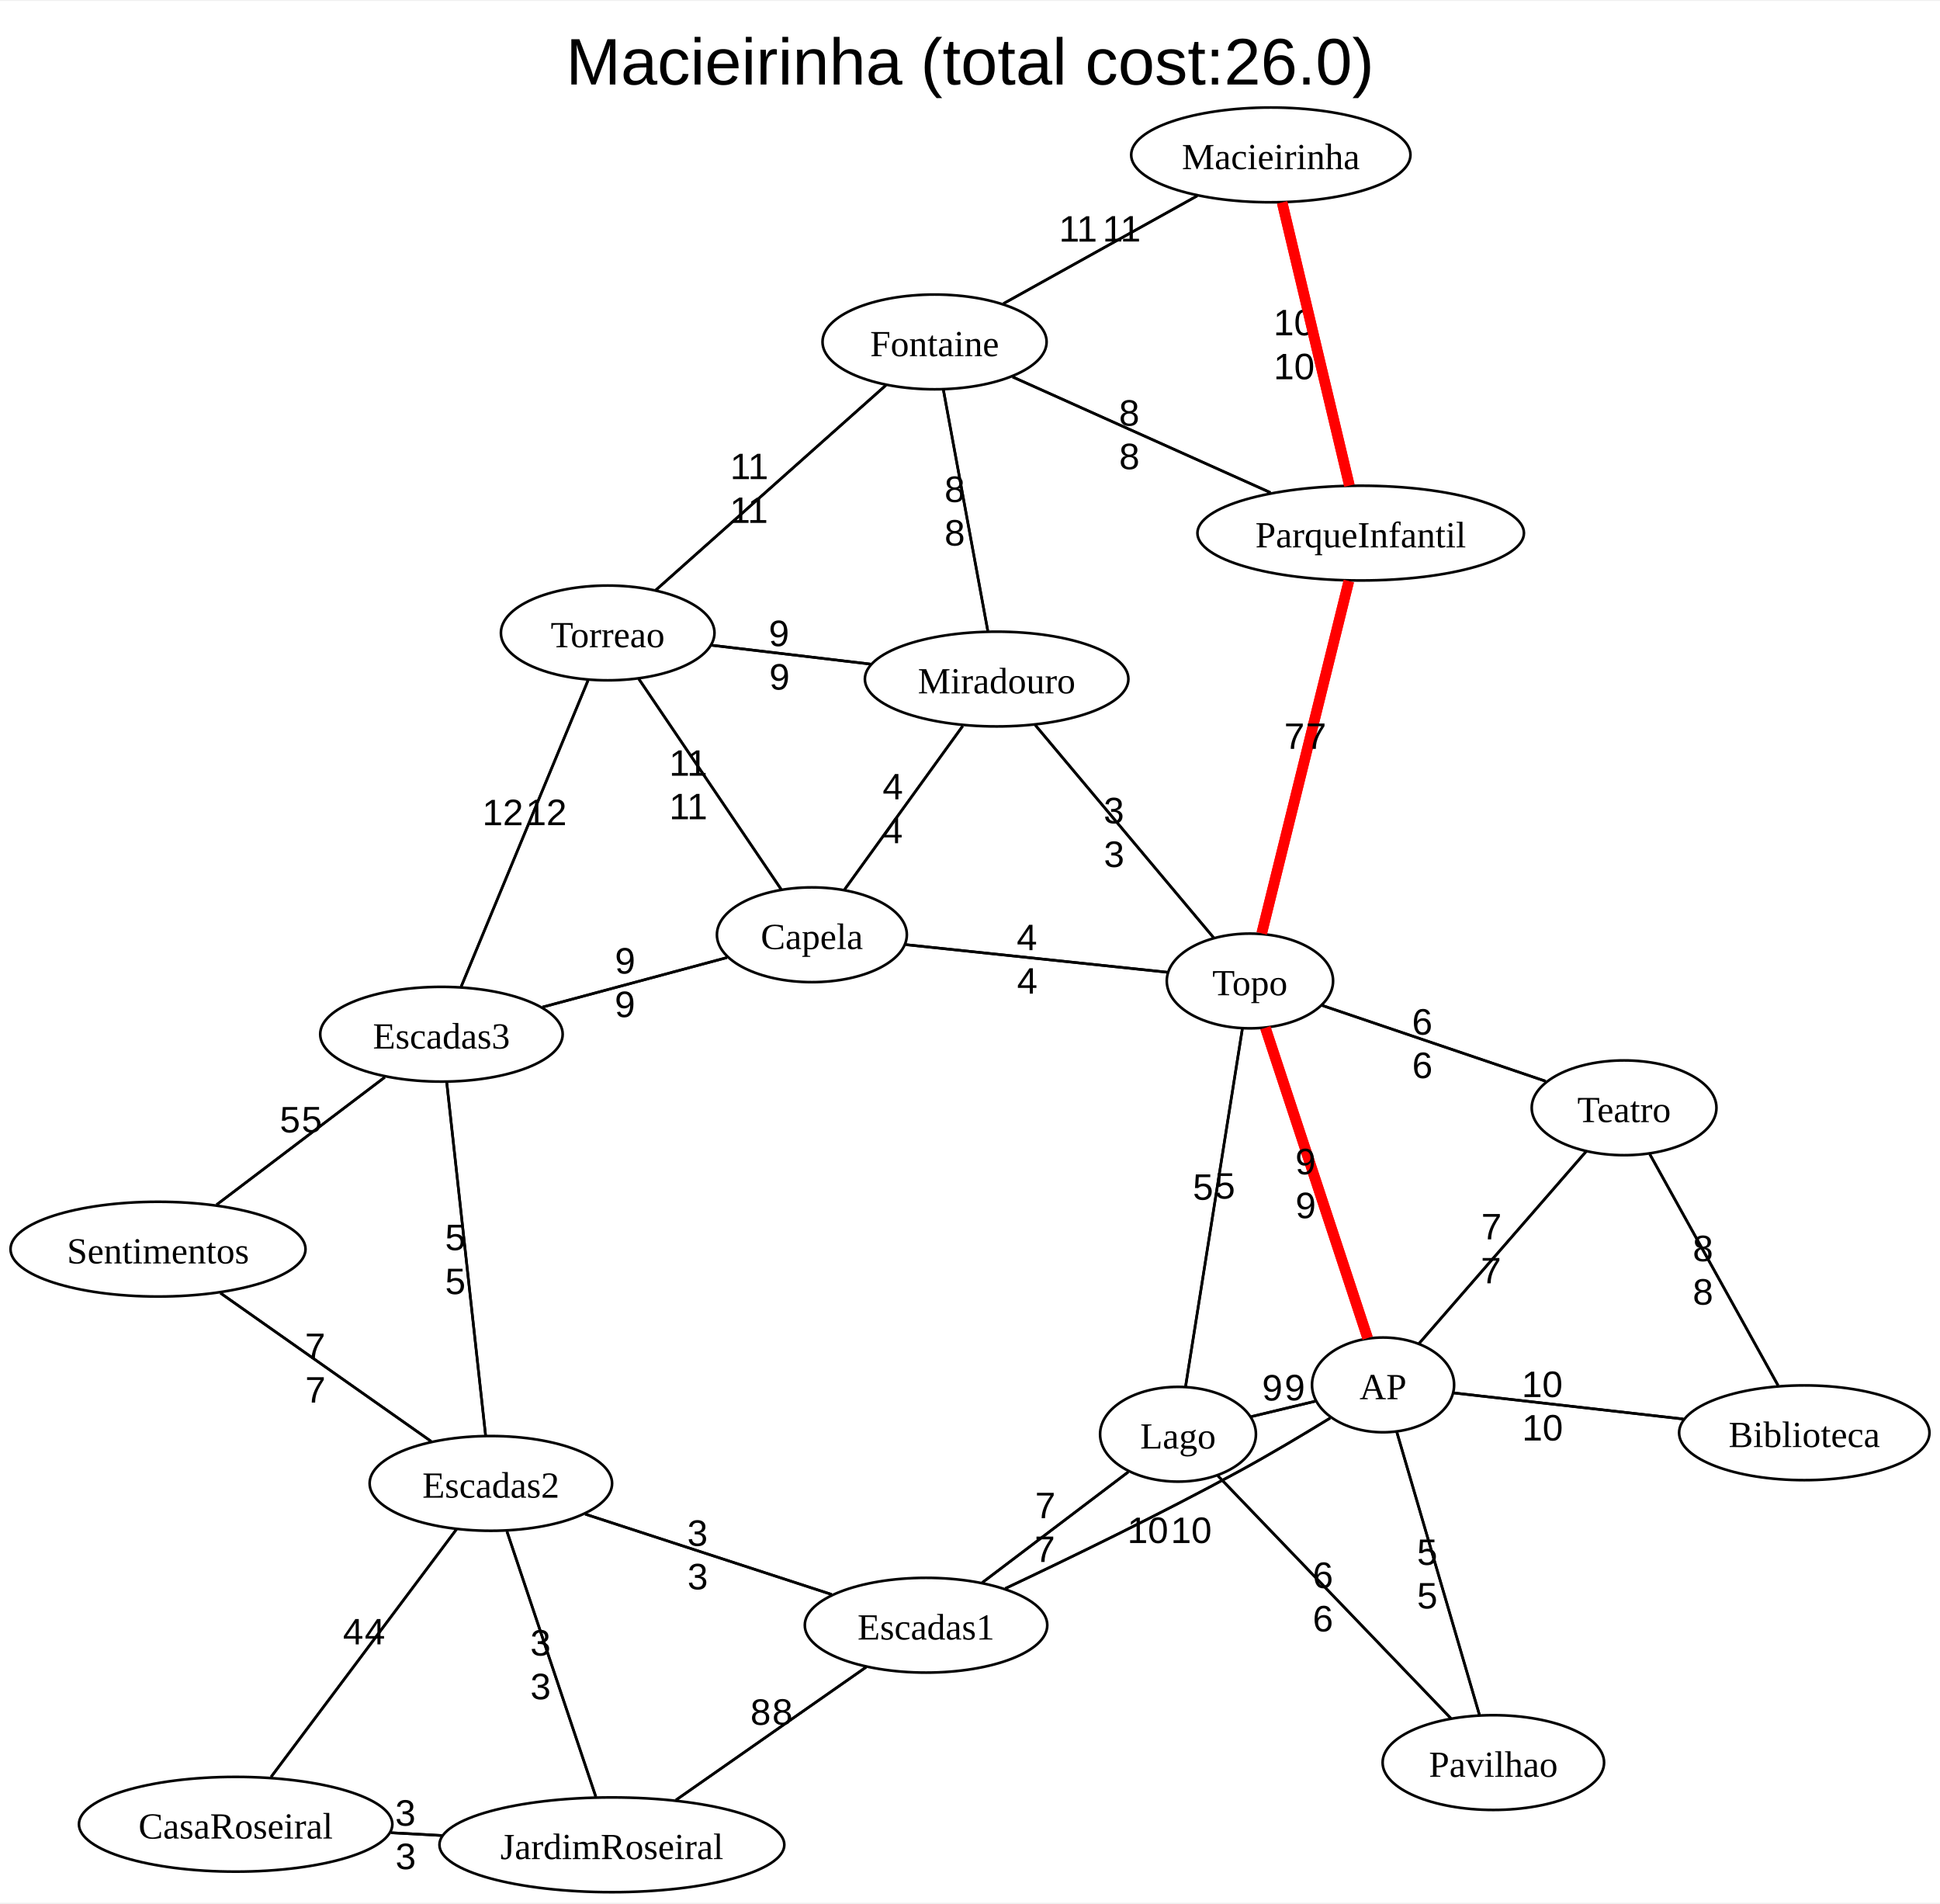
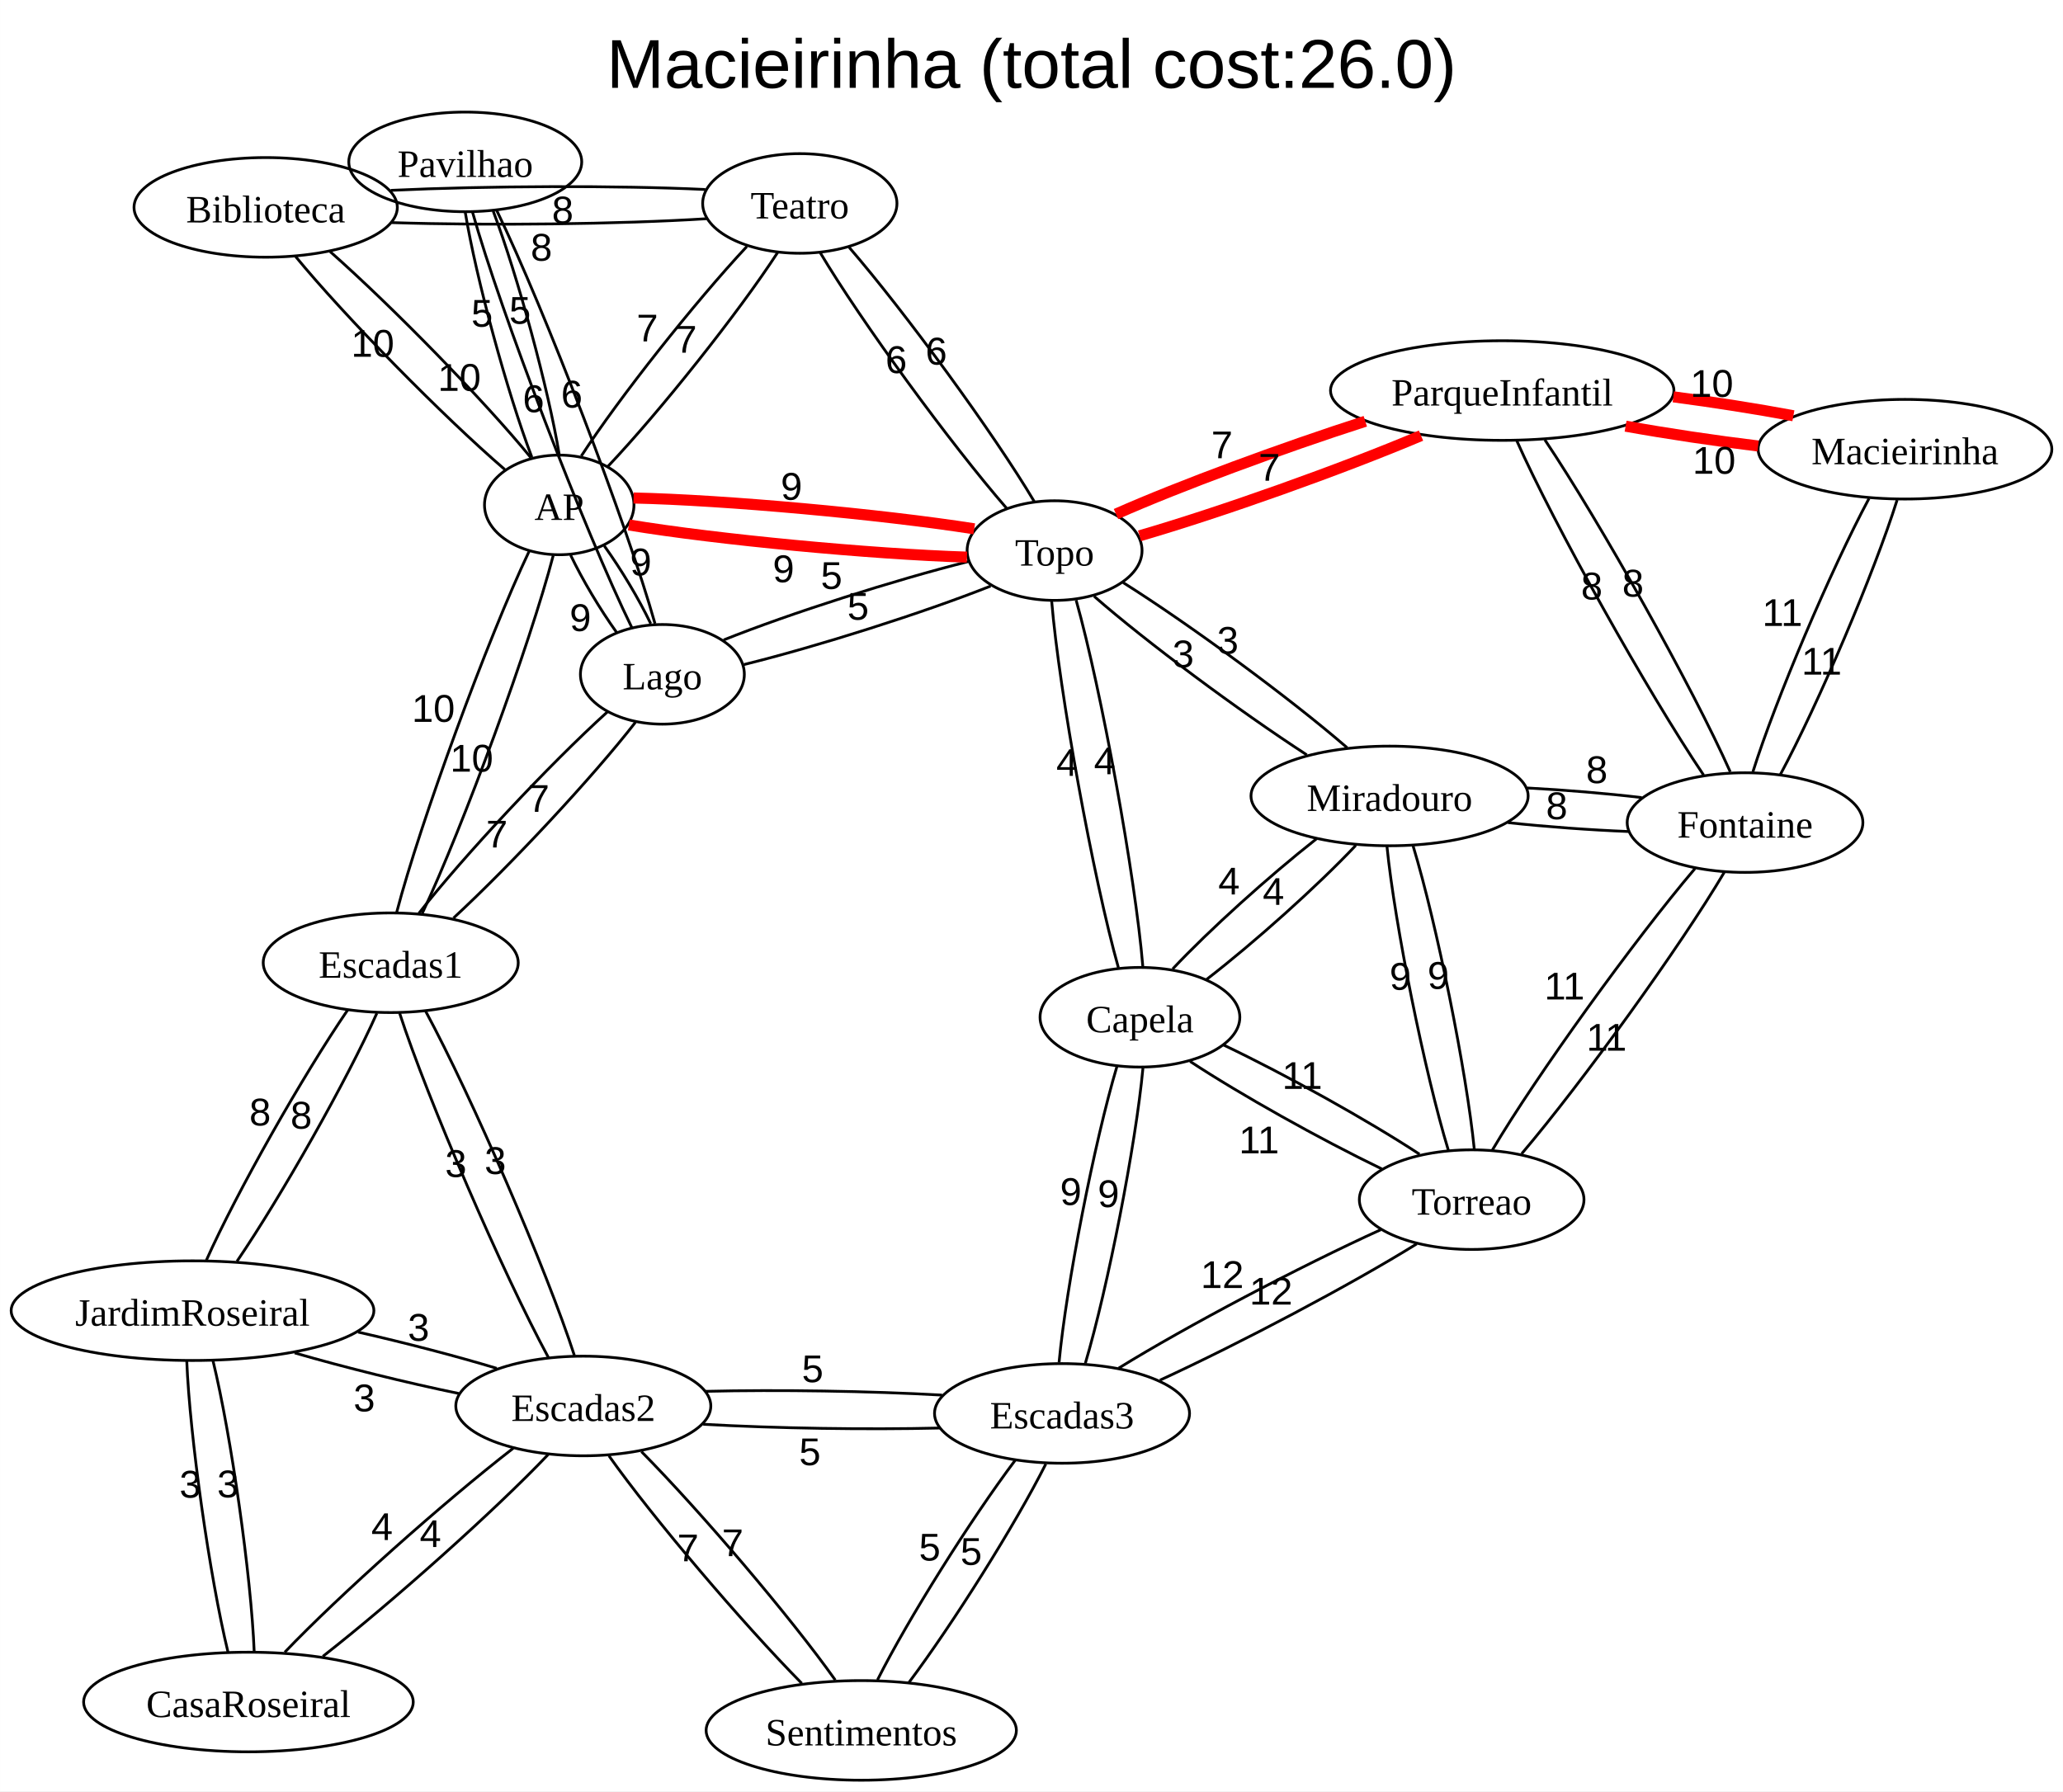
- <svg xmlns="http://www.w3.org/2000/svg" width="737pt" height="723pt" viewBox="0.00 0.00 737.21 722.51">
-   <g id="graph0" class="graph" transform="scale(1 1) rotate(0) translate(4 718.51)">
-     <polygon fill="white" stroke="none" points="-4,4 -4,-718.51 733.21,-718.51 733.21,4 -4,4" />
-     <text text-anchor="middle" x="364.61" y="-686.76" font-family="Arial" font-size="25.00">Macieirinha (total cost:26.0)</text>
+ <svg xmlns="http://www.w3.org/2000/svg" width="745pt" height="647pt" viewBox="0.00 0.00 745.30 647.31">
+   <g id="graph0" class="graph" transform="scale(1 1) rotate(0) translate(4 643.31)">
+     <polygon fill="white" stroke="none" points="-4,4 -4,-643.31 741.3,-643.31 741.3,4 -4,4" />
+     <text text-anchor="middle" x="368.65" y="-611.56" font-family="Arial" font-size="25.00">Macieirinha (total cost:26.0)</text>
    <g id="node1" class="node">
-       <ellipse fill="none" stroke="black" cx="513.07" cy="-516.33" rx="62.04" ry="18" />
-       <text text-anchor="middle" x="513.07" y="-510.91" font-family="Times New Roman,serif" font-size="14.00">ParqueInfantil</text>
+       <ellipse fill="none" stroke="black" cx="198.02" cy="-460.85" rx="27" ry="18" />
+       <text text-anchor="middle" x="198.02" y="-455.42" font-family="Times New Roman,serif" font-size="14.00">AP</text>
    </g>
    <g id="node2" class="node">
-       <ellipse fill="none" stroke="black" cx="478.92" cy="-660.01" rx="53.06" ry="18" />
-       <text text-anchor="middle" x="478.92" y="-654.59" font-family="Times New Roman,serif" font-size="14.00">Macieirinha</text>
+       <ellipse fill="none" stroke="black" cx="164.07" cy="-584.81" rx="42.08" ry="18" />
+       <text text-anchor="middle" x="164.07" y="-579.38" font-family="Times New Roman,serif" font-size="14.00">Pavilhao</text>
    </g>
    <g id="edge1" class="edge">
-       <path fill="none" stroke="red" stroke-width="4" d="M508.75,-534.53C502.18,-562.17 489.76,-614.41 483.21,-641.96" />
-       <text text-anchor="middle" x="487.72" y="-591.48" font-family="Arial" font-size="14.00">10</text>
+       <path fill="none" stroke="black" d="M188.13,-478.09C179.26,-501.36 168.02,-542.61 164.09,-566.45" />
+       <text text-anchor="middle" x="170.13" y="-525.26" font-family="Arial" font-size="14.00">5</text>
+     </g>
+     <g id="node5" class="node">
+       <ellipse fill="none" stroke="black" cx="235.29" cy="-399.63" rx="29.61" ry="18" />
+       <text text-anchor="middle" x="235.29" y="-394.2" font-family="Times New Roman,serif" font-size="14.00">Lago</text>
+     </g>
+     <g id="edge27" class="edge">
+       <path fill="none" stroke="black" d="M214.31,-446.04C220.4,-437.57 226.77,-426.92 231.08,-417.93" />
+       <text text-anchor="middle" x="227.49" y="-435.38" font-family="Arial" font-size="14.00">9</text>
+     </g>
+     <g id="node6" class="node">
+       <ellipse fill="none" stroke="black" cx="376.99" cy="-444.35" rx="31.6" ry="18" />
+       <text text-anchor="middle" x="376.99" y="-438.92" font-family="Times New Roman,serif" font-size="14.00">Topo</text>
+     </g>
+     <g id="edge19" class="edge">
+       <path fill="none" stroke="red" stroke-width="4" d="M224.88,-463.35C257.96,-462.63 313.93,-457.54 347.96,-452.21" />
+       <text text-anchor="middle" x="281.94" y="-462.71" font-family="Arial" font-size="14.00">9</text>
+     </g>
+     <g id="node8" class="node">
+       <ellipse fill="none" stroke="black" cx="137.14" cy="-295.41" rx="46.07" ry="18" />
+       <text text-anchor="middle" x="137.14" y="-289.99" font-family="Times New Roman,serif" font-size="14.00">Escadas1</text>
+     </g>
+     <g id="edge44" class="edge">
+       <path fill="none" stroke="black" d="M195.86,-442.6C187.51,-410.6 163.41,-344.88 148.51,-313.2" />
+       <text text-anchor="middle" x="166.39" y="-364.48" font-family="Arial" font-size="14.00">10</text>
+     </g>
+     <g id="node17" class="node">
+       <ellipse fill="none" stroke="black" cx="91.96" cy="-568.37" rx="47.57" ry="18" />
+       <text text-anchor="middle" x="91.96" y="-562.94" font-family="Times New Roman,serif" font-size="14.00">Biblioteca</text>
+     </g>
+     <g id="edge26" class="edge">
+       <path fill="none" stroke="black" d="M178.34,-473.66C156.01,-492.89 120.63,-528.86 102.78,-550.6" />
+       <text text-anchor="middle" x="130.63" y="-514.39" font-family="Arial" font-size="14.00">10</text>
+     </g>
+     <g id="node18" class="node">
+       <ellipse fill="none" stroke="black" cx="284.94" cy="-569.79" rx="35.1" ry="18" />
+       <text text-anchor="middle" x="284.94" y="-564.37" font-family="Times New Roman,serif" font-size="14.00">Teatro</text>
+     </g>
+     <g id="edge30" class="edge">
+       <path fill="none" stroke="black" d="M206,-478.53C219.65,-499.57 247.05,-534.16 265.8,-554.23" />
+       <text text-anchor="middle" x="229.86" y="-519.94" font-family="Arial" font-size="14.00">7</text>
+     </g>
+     <g id="edge40" class="edge">
+       <path fill="none" stroke="black" d="M174.16,-567.04C183.02,-543.62 194.15,-502.68 198.02,-479.04" />
+       <text text-anchor="middle" x="183.84" y="-526.32" font-family="Arial" font-size="14.00">5</text>
+     </g>
+     <g id="edge51" class="edge">
+       <path fill="none" stroke="black" d="M175.45,-567.23C192.52,-532.11 222.6,-453.68 232.62,-417.95" />
+       <text text-anchor="middle" x="202.55" y="-496.02" font-family="Arial" font-size="14.00">6</text>
+     </g>
+     <g id="node3" class="node">
+       <ellipse fill="none" stroke="black" cx="684.24" cy="-480.98" rx="53.06" ry="18" />
+       <text text-anchor="middle" x="684.24" y="-475.56" font-family="Times New Roman,serif" font-size="14.00">Macieirinha</text>
    </g>
    <g id="node4" class="node">
-       <ellipse fill="none" stroke="black" cx="351.14" cy="-588.96" rx="42.58" ry="18" />
-       <text text-anchor="middle" x="351.14" y="-583.54" font-family="Times New Roman,serif" font-size="14.00">Fontaine</text>
-     </g>
-     <g id="edge19" class="edge">
-       <path fill="none" stroke="black" d="M478.73,-531.74C449.67,-544.77 408.46,-563.25 380.81,-575.65" />
-       <text text-anchor="middle" x="425.11" y="-557.13" font-family="Arial" font-size="14.00">8</text>
+       <ellipse fill="none" stroke="black" cx="626.45" cy="-346.06" rx="42.58" ry="18" />
+       <text text-anchor="middle" x="626.45" y="-340.63" font-family="Times New Roman,serif" font-size="14.00">Fontaine</text>
+     </g>
+     <g id="edge2" class="edge">
+       <path fill="none" stroke="black" d="M681.39,-462.62C673.19,-436.49 652.96,-389.01 639.22,-363.43" />
+       <text text-anchor="middle" x="654.13" y="-399.52" font-family="Arial" font-size="14.00">11</text>
+     </g>
+     <g id="node12" class="node">
+       <ellipse fill="none" stroke="black" cx="538.72" cy="-502.18" rx="62.04" ry="18" />
+       <text text-anchor="middle" x="538.72" y="-496.76" font-family="Times New Roman,serif" font-size="14.00">ParqueInfantil</text>
+     </g>
+     <g id="edge64" class="edge">
+       <path fill="none" stroke="red" stroke-width="4" d="M631.18,-482.14C615.46,-484.04 598.42,-486.59 583.3,-489.31" />
+       <text text-anchor="middle" x="615.27" y="-472.12" font-family="Arial" font-size="14.00">10</text>
+     </g>
+     <g id="edge61" class="edge">
+       <path fill="none" stroke="black" d="M629.3,-364.42C637.45,-390.41 657.5,-437.51 671.24,-463.18" />
+       <text text-anchor="middle" x="639.93" y="-417.12" font-family="Arial" font-size="14.00">11</text>
    </g>
    <g id="node11" class="node">
-       <ellipse fill="none" stroke="black" cx="470.98" cy="-346.18" rx="31.6" ry="18" />
-       <text text-anchor="middle" x="470.98" y="-340.75" font-family="Times New Roman,serif" font-size="14.00">Topo</text>
+       <ellipse fill="none" stroke="black" cx="527.68" cy="-209.8" rx="40.58" ry="18" />
+       <text text-anchor="middle" x="527.68" y="-204.38" font-family="Times New Roman,serif" font-size="14.00">Torreao</text>
+     </g>
+     <g id="edge37" class="edge">
+       <path fill="none" stroke="black" d="M618.93,-328.07C603.21,-301.46 567.68,-252.2 545.76,-226.4" />
+       <text text-anchor="middle" x="576.42" y="-263.63" font-family="Arial" font-size="14.00">11</text>
+     </g>
+     <g id="edge13" class="edge">
+       <path fill="none" stroke="black" d="M611.47,-363.24C591.38,-393.03 557.37,-453.8 543.93,-484.16" />
+       <text text-anchor="middle" x="571.08" y="-426.69" font-family="Arial" font-size="14.00">8</text>
+     </g>
+     <g id="node14" class="node">
+       <ellipse fill="none" stroke="black" cx="498.02" cy="-355.68" rx="50.07" ry="18" />
+       <text text-anchor="middle" x="498.02" y="-350.26" font-family="Times New Roman,serif" font-size="14.00">Miradouro</text>
+     </g>
+     <g id="edge58" class="edge">
+       <path fill="none" stroke="black" d="M584.28,-342.83C570.33,-343.39 554.79,-344.53 540.8,-346.04" />
+       <text text-anchor="middle" x="558.43" y="-347.28" font-family="Arial" font-size="14.00">8</text>
+     </g>
+     <g id="edge18" class="edge">
+       <path fill="none" stroke="black" d="M218.77,-414.75C212.71,-423.22 206.4,-433.8 202.14,-442.71" />
+       <text text-anchor="middle" x="205.66" y="-415.27" font-family="Arial" font-size="14.00">9</text>
+     </g>
+     <g id="edge52" class="edge">
+       <path fill="none" stroke="black" d="M224.24,-416.54C207.21,-451.36 176.76,-530.7 166.71,-566.6" />
+       <text text-anchor="middle" x="188.73" y="-494.36" font-family="Arial" font-size="14.00">6</text>
+     </g>
+     <g id="edge3" class="edge">
+       <path fill="none" stroke="black" d="M257.44,-412.06C281.21,-421.59 319.1,-433.69 345.85,-440.39" />
+       <text text-anchor="middle" x="296.4" y="-430.49" font-family="Arial" font-size="14.00">5</text>
+     </g>
+     <g id="edge17" class="edge">
+       <path fill="none" stroke="black" d="M225.54,-382.29C210.21,-362.55 180.61,-330.8 159.82,-311.56" />
+       <text text-anchor="middle" x="190.6" y="-349.94" font-family="Arial" font-size="14.00">7</text>
+     </g>
+     <g id="edge59" class="edge">
+       <path fill="none" stroke="red" stroke-width="4" d="M345.33,-441.98C310.49,-443.09 255.18,-448.31 223.17,-453.61" />
+       <text text-anchor="middle" x="279.06" y="-432.92" font-family="Arial" font-size="14.00">9</text>
+     </g>
+     <g id="edge20" class="edge">
+       <path fill="none" stroke="black" d="M353.89,-431.53C329.56,-421.86 291.22,-409.68 264.74,-403.16" />
+       <text text-anchor="middle" x="306" y="-419.37" font-family="Arial" font-size="14.00">5</text>
+     </g>
+     <g id="node7" class="node">
+       <ellipse fill="none" stroke="black" cx="407.83" cy="-275.71" rx="36.09" ry="18" />
+       <text text-anchor="middle" x="407.83" y="-270.28" font-family="Times New Roman,serif" font-size="14.00">Capela</text>
+     </g>
+     <g id="edge60" class="edge">
+       <path fill="none" stroke="black" d="M384.77,-426.45C393.85,-394.17 406.18,-326.55 408.88,-293.99" />
+       <text text-anchor="middle" x="395.09" y="-363.53" font-family="Arial" font-size="14.00">4</text>
+     </g>
+     <g id="edge63" class="edge">
+       <path fill="none" stroke="red" stroke-width="4" d="M399.18,-457.55C422.28,-467.78 459.19,-481.41 489.25,-491.08" />
+       <text text-anchor="middle" x="437.48" y="-477.72" font-family="Arial" font-size="14.00">7</text>
+     </g>
+     <g id="edge46" class="edge">
+       <path fill="none" stroke="black" d="M401.77,-432.78C426.08,-417.47 462.26,-390.83 482.69,-373.11" />
+       <text text-anchor="middle" x="439.56" y="-407.05" font-family="Arial" font-size="14.00">3</text>
+     </g>
+     <g id="edge33" class="edge">
+       <path fill="none" stroke="black" d="M359.63,-459.67C339.33,-483.04 307.07,-527.2 292.34,-551.97" />
+       <text text-anchor="middle" x="319.77" y="-508.5" font-family="Arial" font-size="14.00">6</text>
+     </g>
+     <g id="edge4" class="edge">
+       <path fill="none" stroke="black" d="M400.05,-293.6C390.97,-325.88 378.64,-393.5 375.94,-426.06" />
+       <text text-anchor="middle" x="381.48" y="-362.93" font-family="Arial" font-size="14.00">4</text>
+     </g>
+     <g id="node10" class="node">
+       <ellipse fill="none" stroke="black" cx="379.68" cy="-132.55" rx="46.07" ry="18" />
+       <text text-anchor="middle" x="379.68" y="-127.12" font-family="Times New Roman,serif" font-size="14.00">Escadas3</text>
+     </g>
+     <g id="edge47" class="edge">
+       <path fill="none" stroke="black" d="M408.91,-257.26C406.34,-229.7 396.24,-178.09 388.11,-150.7" />
+       <text text-anchor="middle" x="396.47" y="-207.11" font-family="Arial" font-size="14.00">9</text>
+     </g>
+     <g id="edge23" class="edge">
+       <path fill="none" stroke="black" d="M438.11,-265.65C460.37,-255.05 489.87,-238.65 508.84,-226.22" />
+       <text text-anchor="middle" x="466.46" y="-249.82" font-family="Arial" font-size="14.00">11</text>
+     </g>
+     <g id="edge36" class="edge">
+       <path fill="none" stroke="black" d="M419.67,-293.18C432.87,-307.25 454.4,-326.65 471.6,-340.18" />
+       <text text-anchor="middle" x="440.01" y="-320.08" font-family="Arial" font-size="14.00">4</text>
+     </g>
+     <g id="edge39" class="edge">
+       <path fill="none" stroke="black" d="M139.3,-313.66C147.74,-346 172.26,-412.78 187.12,-444.05" />
+       <text text-anchor="middle" x="152.55" y="-382.46" font-family="Arial" font-size="14.00">10</text>
+     </g>
+     <g id="edge10" class="edge">
+       <path fill="none" stroke="black" d="M147.26,-313.22C163.4,-333.91 194.71,-367.31 215.39,-386.03" />
+       <text text-anchor="middle" x="175.5" y="-337.06" font-family="Arial" font-size="14.00">7</text>
+     </g>
+     <g id="node9" class="node">
+       <ellipse fill="none" stroke="black" cx="206.72" cy="-135.24" rx="46.07" ry="18" />
+       <text text-anchor="middle" x="206.72" y="-129.82" font-family="Times New Roman,serif" font-size="14.00">Escadas2</text>
+     </g>
+     <g id="edge5" class="edge">
+       <path fill="none" stroke="black" d="M149.74,-277.92C166.28,-247.32 193.46,-184.52 203.51,-153.44" />
+       <text text-anchor="middle" x="174.93" y="-219.06" font-family="Arial" font-size="14.00">3</text>
+     </g>
+     <g id="node16" class="node">
+       <ellipse fill="none" stroke="black" cx="65.53" cy="-169.68" rx="65.53" ry="18" />
+       <text text-anchor="middle" x="65.53" y="-164.25" font-family="Times New Roman,serif" font-size="14.00">JardimRoseiral</text>
+     </g>
+     <g id="edge42" class="edge">
+       <path fill="none" stroke="black" d="M132.13,-277.17C121.45,-253.15 97.8,-211.32 81.59,-187.51" />
+       <text text-anchor="middle" x="104.81" y="-235.46" font-family="Arial" font-size="14.00">8</text>
+     </g>
+     <g id="edge53" class="edge">
+       <path fill="none" stroke="black" d="M194.12,-152.74C177.58,-183.33 150.4,-246.13 140.35,-277.21" />
+       <text text-anchor="middle" x="160.68" y="-217.99" font-family="Arial" font-size="14.00">3</text>
+     </g>
+     <g id="edge15" class="edge">
+       <path fill="none" stroke="black" d="M250.91,-140.53C277.15,-141.17 310.28,-140.64 336.36,-139.17" />
+       <text text-anchor="middle" x="289.57" y="-143.84" font-family="Arial" font-size="14.00">5</text>
+     </g>
+     <g id="node13" class="node">
+       <ellipse fill="none" stroke="black" cx="85.73" cy="-28.26" rx="59.55" ry="18" />
+       <text text-anchor="middle" x="85.73" y="-22.83" font-family="Times New Roman,serif" font-size="14.00">CasaRoseiral</text>
+     </g>
+     <g id="edge9" class="edge">
+       <path fill="none" stroke="black" d="M194.04,-117.71C174.76,-97.43 137.99,-64.6 112.63,-44.76" />
+       <text text-anchor="middle" x="151.49" y="-84.27" font-family="Arial" font-size="14.00">4</text>
+     </g>
+     <g id="node15" class="node">
+       <ellipse fill="none" stroke="black" cx="307.14" cy="-18" rx="56.05" ry="18" />
+       <text text-anchor="middle" x="307.14" y="-12.57" font-family="Times New Roman,serif" font-size="14.00">Sentimentos</text>
+     </g>
+     <g id="edge43" class="edge">
+       <path fill="none" stroke="black" d="M227.72,-118.75C249.31,-96.92 281.71,-58.83 297.76,-36.19" />
+       <text text-anchor="middle" x="260.69" y="-80.98" font-family="Arial" font-size="14.00">7</text>
+     </g>
+     <g id="edge55" class="edge">
+       <path fill="none" stroke="black" d="M161.72,-139.75C142.6,-143.71 120.58,-149.15 102.44,-154.42" />
+       <text text-anchor="middle" x="127.59" y="-133.3" font-family="Arial" font-size="14.00">3</text>
+     </g>
+     <g id="edge6" class="edge">
+       <path fill="none" stroke="black" d="M378.61,-150.99C381.19,-178.71 391.39,-230.74 399.54,-258.01" />
+       <text text-anchor="middle" x="382.86" y="-207.87" font-family="Arial" font-size="14.00">9</text>
+     </g>
+     <g id="edge22" class="edge">
+       <path fill="none" stroke="black" d="M335.5,-127.27C309.26,-126.63 276.13,-127.15 250.04,-128.63" />
+       <text text-anchor="middle" x="288.59" y="-113.85" font-family="Arial" font-size="14.00">5</text>
+     </g>
+     <g id="edge21" class="edge">
+       <path fill="none" stroke="black" d="M400.15,-148.91C424.65,-164.06 465.88,-185.78 494.84,-198.94" />
+       <text text-anchor="middle" x="437.57" y="-177.87" font-family="Arial" font-size="14.00">12</text>
+     </g>
+     <g id="edge29" class="edge">
+       <path fill="none" stroke="black" d="M373.82,-114.28C362.9,-92.53 340.33,-56.61 324.34,-35.29" />
+       <text text-anchor="middle" x="346.86" y="-77.82" font-family="Arial" font-size="14.00">5</text>
    </g>
    <g id="edge32" class="edge">
-       <path fill="none" stroke="red" stroke-width="4" d="M508.57,-498.12C500.47,-465.37 483.53,-396.91 475.46,-364.26" />
-       <text text-anchor="middle" x="487.88" y="-434.35" font-family="Arial" font-size="14.00">7</text>
-     </g>
-     <g id="edge27" class="edge">
-       <path fill="none" stroke="red" stroke-width="4" d="M483.24,-641.82C489.81,-614.18 502.23,-561.93 508.78,-534.38" />
-       <text text-anchor="middle" x="487.77" y="-574.77" font-family="Arial" font-size="14.00">10</text>
-     </g>
-     <g id="edge44" class="edge">
-       <path fill="none" stroke="black" d="M450.88,-644.42C428.98,-632.25 398.79,-615.46 377.37,-603.55" />
-       <text text-anchor="middle" x="405.69" y="-627.08" font-family="Arial" font-size="14.00">11</text>
-     </g>
-     <g id="node3" class="node">
-       <ellipse fill="none" stroke="black" cx="226.93" cy="-478.4" rx="40.58" ry="18" />
-       <text text-anchor="middle" x="226.93" y="-472.97" font-family="Times New Roman,serif" font-size="14.00">Torreao</text>
-     </g>
-     <g id="edge2" class="edge">
-       <path fill="none" stroke="black" d="M245.25,-494.71C268.74,-515.61 309.21,-551.64 332.73,-572.58" />
-       <text text-anchor="middle" x="280.73" y="-536.83" font-family="Arial" font-size="14.00">11</text>
-     </g>
-     <g id="node6" class="node">
-       <ellipse fill="none" stroke="black" cx="163.75" cy="-325.94" rx="46.07" ry="18" />
-       <text text-anchor="middle" x="163.75" y="-320.51" font-family="Times New Roman,serif" font-size="14.00">Escadas3</text>
+       <path fill="none" stroke="black" d="M535.2,-227.79C550.92,-254.4 586.45,-303.67 608.38,-329.46" />
+       <text text-anchor="middle" x="561.21" y="-282.13" font-family="Arial" font-size="14.00">11</text>
+     </g>
+     <g id="edge7" class="edge">
+       <path fill="none" stroke="black" d="M495.2,-220.91C472.95,-231.66 444.29,-247.68 425.95,-259.76" />
+       <text text-anchor="middle" x="450.86" y="-226.54" font-family="Arial" font-size="14.00">11</text>
+     </g>
+     <g id="edge31" class="edge">
+       <path fill="none" stroke="black" d="M507.83,-193.82C484.12,-179.09 444.1,-157.93 415.07,-144.57" />
+       <text text-anchor="middle" x="455.19" y="-171.88" font-family="Arial" font-size="14.00">12</text>
+     </g>
+     <g id="edge25" class="edge">
+       <path fill="none" stroke="black" d="M519.26,-227.64C510.75,-255.56 499.88,-309.27 497.08,-337.44" />
+       <text text-anchor="middle" x="501.9" y="-285.64" font-family="Arial" font-size="14.00">9</text>
+     </g>
+     <g id="edge28" class="edge">
+       <path fill="none" stroke="red" stroke-width="4" d="M600.55,-499.91C615.22,-497.98 630.5,-495.58 643.92,-493.07" />
+       <text text-anchor="middle" x="614.45" y="-499.91" font-family="Arial" font-size="14.00">10</text>
+     </g>
+     <g id="edge8" class="edge">
+       <path fill="none" stroke="black" d="M554.11,-484.39C574.18,-454.5 607.66,-394.66 621.1,-364.4" />
+       <text text-anchor="middle" x="585.97" y="-427.73" font-family="Arial" font-size="14.00">8</text>
+     </g>
+     <g id="edge50" class="edge">
+       <path fill="none" stroke="red" stroke-width="4" d="M509.38,-485.89C480.6,-473.72 436.93,-458.16 407.69,-449.68" />
+       <text text-anchor="middle" x="454.58" y="-469.6" font-family="Arial" font-size="14.00">7</text>
+     </g>
+     <g id="edge35" class="edge">
+       <path fill="none" stroke="black" d="M98.87,-46.27C118.69,-67.02 156.22,-100.45 181.42,-119.98" />
+       <text text-anchor="middle" x="134" y="-86.79" font-family="Arial" font-size="14.00">4</text>
+     </g>
+     <g id="edge38" class="edge">
+       <path fill="none" stroke="black" d="M78.33,-46.36C71.74,-73.48 64.52,-124.34 63.45,-151.5" />
+       <text text-anchor="middle" x="64.7" y="-102.12" font-family="Arial" font-size="14.00">3</text>
+     </g>
+     <g id="edge11" class="edge">
+       <path fill="none" stroke="black" d="M547.8,-358.56C561.55,-357.84 576.23,-356.61 589.13,-355.09" />
+       <text text-anchor="middle" x="572.91" y="-360.32" font-family="Arial" font-size="14.00">8</text>
+     </g>
+     <g id="edge34" class="edge">
+       <path fill="none" stroke="black" d="M468.09,-370.54C443.61,-386.45 410.13,-411.31 391.27,-427.83" />
+       <text text-anchor="middle" x="423.45" y="-402.16" font-family="Arial" font-size="14.00">3</text>
+     </g>
+     <g id="edge16" class="edge">
+       <path fill="none" stroke="black" d="M485.81,-337.81C471.96,-323.13 449.31,-302.82 431.92,-289.39" />
+       <text text-anchor="middle" x="456.07" y="-316.33" font-family="Arial" font-size="14.00">4</text>
+     </g>
+     <g id="edge56" class="edge">
+       <path fill="none" stroke="black" d="M506.54,-337.55C515.04,-309.53 525.86,-256.01 528.63,-227.97" />
+       <text text-anchor="middle" x="515.61" y="-285.97" font-family="Arial" font-size="14.00">9</text>
+     </g>
+     <g id="edge12" class="edge">
+       <path fill="none" stroke="black" d="M285.65,-35C264.01,-56.95 231.88,-94.76 215.99,-117.21" />
+       <text text-anchor="middle" x="244.54" y="-79.12" font-family="Arial" font-size="14.00">7</text>
+     </g>
+     <g id="edge24" class="edge">
+       <path fill="none" stroke="black" d="M313.01,-36.26C323.99,-58.15 346.76,-94.37 362.77,-115.64" />
+       <text text-anchor="middle" x="331.88" y="-79.38" font-family="Arial" font-size="14.00">5</text>
+     </g>
+     <g id="edge49" class="edge">
+       <path fill="none" stroke="black" d="M70.54,-187.92C81.35,-212.22 105.42,-254.74 121.64,-278.41" />
+       <text text-anchor="middle" x="89.94" y="-236.6" font-family="Arial" font-size="14.00">8</text>
+     </g>
+     <g id="edge62" class="edge">
+       <path fill="none" stroke="black" d="M125.35,-161.94C142.58,-158.01 160.69,-153.3 175.44,-148.84" />
+       <text text-anchor="middle" x="147.2" y="-158.79" font-family="Arial" font-size="14.00">3</text>
+     </g>
+     <g id="edge14" class="edge">
+       <path fill="none" stroke="black" d="M72.93,-151.57C79.52,-124.45 86.74,-73.59 87.81,-46.43" />
+       <text text-anchor="middle" x="78.32" y="-102.22" font-family="Arial" font-size="14.00">3</text>
+     </g>
+     <g id="edge54" class="edge">
+       <path fill="none" stroke="black" d="M115.23,-552.41C137.86,-532.39 171,-498.48 187.76,-477.94" />
+       <text text-anchor="middle" x="161.94" y="-502.07" font-family="Arial" font-size="14.00">10</text>
+     </g>
+     <g id="edge48" class="edge">
+       <path fill="none" stroke="black" d="M137.16,-574.52C171.91,-576.17 219.17,-576.35 250.8,-574.83" />
+       <text text-anchor="middle" x="199.27" y="-562.56" font-family="Arial" font-size="14.00">8</text>
    </g>
    <g id="edge57" class="edge">
-       <path fill="none" stroke="black" d="M219.43,-460.31C207.27,-430.97 183.39,-373.33 171.24,-344" />
-       <text text-anchor="middle" x="187.08" y="-405.35" font-family="Arial" font-size="14.00">12</text>
-     </g>
-     <g id="node10" class="node">
-       <ellipse fill="none" stroke="black" cx="304.52" cy="-363.73" rx="36.09" ry="18" />
-       <text text-anchor="middle" x="304.52" y="-358.31" font-family="Times New Roman,serif" font-size="14.00">Capela</text>
-     </g>
-     <g id="edge61" class="edge">
-       <path fill="none" stroke="black" d="M238.71,-460.98C253.38,-439.3 278.28,-402.51 292.88,-380.93" />
-       <text text-anchor="middle" x="257.57" y="-407.62" font-family="Arial" font-size="14.00">11</text>
-     </g>
-     <g id="node17" class="node">
-       <ellipse fill="none" stroke="black" cx="374.73" cy="-460.88" rx="50.07" ry="18" />
-       <text text-anchor="middle" x="374.73" y="-455.45" font-family="Times New Roman,serif" font-size="14.00">Miradouro</text>
-     </g>
-     <g id="edge13" class="edge">
-       <path fill="none" stroke="black" d="M266.54,-473.7C285.09,-471.5 307.35,-468.86 326.85,-466.55" />
-       <text text-anchor="middle" x="292.21" y="-456.87" font-family="Arial" font-size="14.00">9</text>
-     </g>
-     <g id="edge42" class="edge">
-       <path fill="none" stroke="black" d="M380.84,-575.64C408.5,-563.23 449.74,-544.74 478.79,-531.71" />
-       <text text-anchor="middle" x="425.17" y="-540.61" font-family="Arial" font-size="14.00">8</text>
-     </g>
-     <g id="edge51" class="edge">
-       <path fill="none" stroke="black" d="M377.3,-603.51C398.77,-615.45 429.09,-632.31 451.02,-644.5" />
-       <text text-anchor="middle" x="422.24" y="-627.11" font-family="Arial" font-size="14.00">11</text>
-     </g>
-     <g id="edge58" class="edge">
-       <path fill="none" stroke="black" d="M332.54,-572.41C308.99,-551.44 268.66,-515.55 245.24,-494.7" />
-       <text text-anchor="middle" x="280.59" y="-520.21" font-family="Arial" font-size="14.00">11</text>
-     </g>
-     <g id="edge35" class="edge">
-       <path fill="none" stroke="black" d="M354.52,-570.61C359,-546.26 366.87,-503.53 371.36,-479.19" />
-       <text text-anchor="middle" x="358.81" y="-511.59" font-family="Arial" font-size="14.00">8</text>
-     </g>
-     <g id="node5" class="node">
-       <ellipse fill="none" stroke="black" cx="182.53" cy="-155.3" rx="46.07" ry="18" />
-       <text text-anchor="middle" x="182.53" y="-149.88" font-family="Times New Roman,serif" font-size="14.00">Escadas2</text>
-     </g>
-     <g id="edge3" class="edge">
-       <path fill="none" stroke="black" d="M180.52,-173.56C176.92,-206.32 169.39,-274.7 165.77,-307.55" />
-       <text text-anchor="middle" x="169.03" y="-227.22" font-family="Arial" font-size="14.00">5</text>
-     </g>
-     <g id="node9" class="node">
-       <ellipse fill="none" stroke="black" cx="85.55" cy="-25.8" rx="59.55" ry="18" />
-       <text text-anchor="middle" x="85.55" y="-20.38" font-family="Times New Roman,serif" font-size="14.00">CasaRoseiral</text>
-     </g>
-     <g id="edge6" class="edge">
-       <path fill="none" stroke="black" d="M169.45,-137.84C151.05,-113.26 117.67,-68.7 99.04,-43.82" />
-       <text text-anchor="middle" x="130.21" y="-94.14" font-family="Arial" font-size="14.00">4</text>
-     </g>
-     <g id="node12" class="node">
-       <ellipse fill="none" stroke="black" cx="347.9" cy="-101.42" rx="46.07" ry="18" />
-       <text text-anchor="middle" x="347.9" y="-95.99" font-family="Times New Roman,serif" font-size="14.00">Escadas1</text>
-     </g>
-     <g id="edge29" class="edge">
-       <path fill="none" stroke="black" d="M218.42,-143.61C246.15,-134.57 284.37,-122.12 312.09,-113.09" />
-       <text text-anchor="middle" x="261.13" y="-115.05" font-family="Arial" font-size="14.00">3</text>
-     </g>
-     <g id="node13" class="node">
-       <ellipse fill="none" stroke="black" cx="228.52" cy="-18" rx="65.53" ry="18" />
-       <text text-anchor="middle" x="228.52" y="-12.57" font-family="Times New Roman,serif" font-size="14.00">JardimRoseiral</text>
-     </g>
-     <g id="edge21" class="edge">
-       <path fill="none" stroke="black" d="M188.64,-137.07C197.44,-110.81 213.58,-62.61 222.39,-36.31" />
-       <text text-anchor="middle" x="201.39" y="-89.9" font-family="Arial" font-size="14.00">3</text>
-     </g>
-     <g id="node18" class="node">
-       <ellipse fill="none" stroke="black" cx="56.05" cy="-244.29" rx="56.05" ry="18" />
-       <text text-anchor="middle" x="56.05" y="-238.87" font-family="Times New Roman,serif" font-size="14.00">Sentimentos</text>
-     </g>
-     <g id="edge16" class="edge">
-       <path fill="none" stroke="black" d="M159.92,-171.21C137.33,-187.11 102.73,-211.45 79.76,-227.62" />
-       <text text-anchor="middle" x="115.86" y="-186.01" font-family="Arial" font-size="14.00">7</text>
-     </g>
-     <g id="edge4" class="edge">
-       <path fill="none" stroke="black" d="M171.25,-344.03C183.4,-373.37 207.29,-431 219.44,-460.33" />
-       <text text-anchor="middle" x="203.6" y="-405.38" font-family="Arial" font-size="14.00">12</text>
-     </g>
-     <g id="edge23" class="edge">
-       <path fill="none" stroke="black" d="M165.76,-307.68C169.37,-274.92 176.89,-206.54 180.51,-173.69" />
-       <text text-anchor="middle" x="169.01" y="-243.92" font-family="Arial" font-size="14.00">5</text>
-     </g>
-     <g id="edge54" class="edge">
-       <path fill="none" stroke="black" d="M202.22,-336.26C224.2,-342.17 251.44,-349.48 272.29,-355.08" />
-       <text text-anchor="middle" x="233.55" y="-348.99" font-family="Arial" font-size="14.00">9</text>
-     </g>
-     <g id="edge39" class="edge">
-       <path fill="none" stroke="black" d="M142.22,-309.61C123.68,-295.56 97.03,-275.36 78.29,-261.15" />
-       <text text-anchor="middle" x="106.2" y="-288.64" font-family="Arial" font-size="14.00">5</text>
-     </g>
-     <g id="node7" class="node">
-       <ellipse fill="none" stroke="black" cx="563.48" cy="-49.24" rx="42.08" ry="18" />
-       <text text-anchor="middle" x="563.48" y="-43.82" font-family="Times New Roman,serif" font-size="14.00">Pavilhao</text>
-     </g>
-     <g id="node8" class="node">
-       <ellipse fill="none" stroke="black" cx="443.65" cy="-173.97" rx="29.61" ry="18" />
-       <text text-anchor="middle" x="443.65" y="-168.54" font-family="Times New Roman,serif" font-size="14.00">Lago</text>
-     </g>
-     <g id="edge5" class="edge">
-       <path fill="none" stroke="black" d="M547.32,-66.06C524.06,-90.27 481.47,-134.6 458.8,-158.2" />
-       <text text-anchor="middle" x="498.72" y="-99.06" font-family="Arial" font-size="14.00">6</text>
-     </g>
-     <g id="node16" class="node">
-       <ellipse fill="none" stroke="black" cx="521.57" cy="-192.72" rx="27" ry="18" />
-       <text text-anchor="middle" x="521.57" y="-187.29" font-family="Times New Roman,serif" font-size="14.00">AP</text>
-     </g>
-     <g id="edge36" class="edge">
-       <path fill="none" stroke="black" d="M558.17,-67.41C550.11,-95.01 534.87,-147.18 526.83,-174.69" />
-       <text text-anchor="middle" x="538.37" y="-107.79" font-family="Arial" font-size="14.00">5</text>
-     </g>
-     <g id="edge37" class="edge">
-       <path fill="none" stroke="black" d="M458.82,-158.17C481.49,-134.57 524.02,-90.31 547.28,-66.1" />
-       <text text-anchor="middle" x="498.71" y="-115.56" font-family="Arial" font-size="14.00">6</text>
-     </g>
-     <g id="edge9" class="edge">
-       <path fill="none" stroke="black" d="M446.52,-192.07C451.76,-225.06 462.8,-294.61 468.07,-327.8" />
-       <text text-anchor="middle" x="453.16" y="-263.06" font-family="Arial" font-size="14.00">5</text>
-     </g>
-     <g id="edge15" class="edge">
-       <path fill="none" stroke="black" d="M424.73,-159.64C408.82,-147.58 386.07,-130.34 369.45,-117.75" />
-       <text text-anchor="middle" x="393.23" y="-142.09" font-family="Arial" font-size="14.00">7</text>
-     </g>
-     <g id="edge40" class="edge">
-       <path fill="none" stroke="black" d="M471.34,-180.63C479.3,-182.55 487.95,-184.63 495.79,-186.52" />
-       <text text-anchor="middle" x="479.48" y="-186.79" font-family="Arial" font-size="14.00">9</text>
-     </g>
-     <g id="edge7" class="edge">
-       <path fill="none" stroke="black" d="M99.03,-43.81C117.67,-68.69 151.07,-113.29 169.47,-137.86" />
-       <text text-anchor="middle" x="138.46" y="-94.15" font-family="Arial" font-size="14.00">4</text>
-     </g>
-     <g id="edge25" class="edge">
-       <path fill="none" stroke="black" d="M144.53,-22.58C150.99,-22.23 157.59,-21.87 164.11,-21.51" />
-       <text text-anchor="middle" x="150.17" y="-8.75" font-family="Arial" font-size="14.00">3</text>
-     </g>
-     <g id="edge8" class="edge">
-       <path fill="none" stroke="black" d="M292.74,-381.15C278.15,-402.7 253.46,-439.19 238.82,-460.82" />
-       <text text-anchor="middle" x="257.55" y="-424.15" font-family="Arial" font-size="14.00">11</text>
-     </g>
-     <g id="edge64" class="edge">
-       <path fill="none" stroke="black" d="M272.23,-355.06C251.36,-349.46 224.11,-342.14 202.15,-336.25" />
-       <text text-anchor="middle" x="233.48" y="-332.46" font-family="Arial" font-size="14.00">9</text>
-     </g>
-     <g id="edge49" class="edge">
-       <path fill="none" stroke="black" d="M340.23,-359.97C369.75,-356.85 411.26,-352.48 439.54,-349.49" />
-       <text text-anchor="middle" x="386.23" y="-357.88" font-family="Arial" font-size="14.00">4</text>
-     </g>
-     <g id="edge28" class="edge">
-       <path fill="none" stroke="black" d="M317.07,-381.1C329.69,-398.56 349.06,-425.36 361.81,-443" />
-       <text text-anchor="middle" x="335.27" y="-415.18" font-family="Arial" font-size="14.00">4</text>
+       <path fill="none" stroke="black" d="M276.96,-552.11C262.9,-530.44 234.26,-494.41 215.5,-474.65" />
+       <text text-anchor="middle" x="243.87" y="-515.86" font-family="Arial" font-size="14.00">7</text>
+     </g>
+     <g id="edge41" class="edge">
+       <path fill="none" stroke="black" d="M302.74,-553.96C323.1,-530.41 355.1,-486.57 369.68,-462.02" />
+       <text text-anchor="middle" x="334.25" y="-511.57" font-family="Arial" font-size="14.00">6</text>
    </g>
    <g id="edge45" class="edge">
-       <path fill="none" stroke="red" stroke-width="4" d="M475.49,-364.39C483.57,-397.05 500.43,-465.24 508.54,-498" />
-       <text text-anchor="middle" x="496.13" y="-434.36" font-family="Arial" font-size="14.00">7</text>
-     </g>
-     <g id="edge26" class="edge">
-       <path fill="none" stroke="black" d="M468.11,-328.07C462.87,-295.09 451.83,-225.54 446.56,-192.35" />
-       <text text-anchor="middle" x="461.47" y="-263.49" font-family="Arial" font-size="14.00">5</text>
-     </g>
-     <g id="edge43" class="edge">
-       <path fill="none" stroke="black" d="M439.67,-349.48C411.42,-352.46 369.88,-356.84 340.32,-359.96" />
-       <text text-anchor="middle" x="386.36" y="-341.37" font-family="Arial" font-size="14.00">4</text>
-     </g>
-     <g id="node14" class="node">
-       <ellipse fill="none" stroke="black" cx="613.16" cy="-297.99" rx="35.1" ry="18" />
-       <text text-anchor="middle" x="613.16" y="-292.56" font-family="Times New Roman,serif" font-size="14.00">Teatro</text>
-     </g>
-     <g id="edge48" class="edge">
-       <path fill="none" stroke="black" d="M498.4,-336.89C522.77,-328.63 558.31,-316.58 583.38,-308.08" />
-       <text text-anchor="middle" x="536.5" y="-309.27" font-family="Arial" font-size="14.00">6</text>
-     </g>
-     <g id="edge53" class="edge">
-       <path fill="none" stroke="red" stroke-width="4" d="M476.89,-328.27C486.63,-298.7 505.98,-240 515.7,-210.51" />
-       <text text-anchor="middle" x="492.18" y="-256.06" font-family="Arial" font-size="14.00">9</text>
-     </g>
-     <g id="edge56" class="edge">
-       <path fill="none" stroke="black" d="M457.19,-362.61C439.21,-384.04 407.87,-421.38 389.44,-443.34" />
-       <text text-anchor="middle" x="419.36" y="-389.48" font-family="Arial" font-size="14.00">3</text>
-     </g>
-     <g id="edge41" class="edge">
-       <path fill="none" stroke="black" d="M312.02,-113.11C284.28,-122.15 246.07,-134.6 218.35,-143.63" />
-       <text text-anchor="middle" x="261.05" y="-131.57" font-family="Arial" font-size="14.00">3</text>
-     </g>
-     <g id="edge24" class="edge">
-       <path fill="none" stroke="black" d="M369.15,-117.52C385.79,-130.13 408.72,-147.5 424.73,-159.63" />
-       <text text-anchor="middle" x="393.05" y="-125.45" font-family="Arial" font-size="14.00">7</text>
-     </g>
-     <g id="edge10" class="edge">
-       <path fill="none" stroke="black" d="M325.17,-85.53C304.47,-71.07 273.99,-49.77 252.82,-34.97" />
-       <text text-anchor="middle" x="285.04" y="-63.58" font-family="Arial" font-size="14.00">8</text>
-     </g>
-     <g id="edge22" class="edge">
-       <path fill="none" stroke="black" d="M378.03,-115.38C402.26,-126.8 437.02,-143.66 466.69,-159.81 478.4,-166.18 491.19,-173.81 501.47,-180.12" />
-       <text text-anchor="middle" x="432.18" y="-132.66" font-family="Arial" font-size="14.00">10</text>
-     </g>
-     <g id="edge17" class="edge">
-       <path fill="none" stroke="black" d="M222.42,-36.23C213.62,-62.49 197.48,-110.69 188.67,-136.99" />
-       <text text-anchor="middle" x="201.42" y="-73.3" font-family="Arial" font-size="14.00">3</text>
-     </g>
-     <g id="edge33" class="edge">
-       <path fill="none" stroke="black" d="M163.73,-21.54C157.38,-21.88 150.95,-22.23 144.66,-22.58" />
-       <text text-anchor="middle" x="150.05" y="-25.26" font-family="Arial" font-size="14.00">3</text>
-     </g>
-     <g id="edge52" class="edge">
-       <path fill="none" stroke="black" d="M252.97,-35.08C274.12,-49.86 304.46,-71.06 325.11,-85.49" />
-       <text text-anchor="middle" x="293.35" y="-63.62" font-family="Arial" font-size="14.00">8</text>
-     </g>
-     <g id="edge55" class="edge">
-       <path fill="none" stroke="black" d="M583.35,-308.09C558.28,-316.59 522.71,-328.65 498.34,-336.9" />
-       <text text-anchor="middle" x="536.45" y="-325.79" font-family="Arial" font-size="14.00">6</text>
-     </g>
-     <g id="node15" class="node">
-       <ellipse fill="none" stroke="black" cx="681.64" cy="-174.53" rx="47.57" ry="18" />
-       <text text-anchor="middle" x="681.64" y="-169.11" font-family="Times New Roman,serif" font-size="14.00">Biblioteca</text>
-     </g>
-     <g id="edge11" class="edge">
-       <path fill="none" stroke="black" d="M622.97,-280.3C635.92,-256.96 658.58,-216.11 671.63,-192.59" />
-       <text text-anchor="middle" x="643.14" y="-223.21" font-family="Arial" font-size="14.00">8</text>
-     </g>
-     <g id="edge50" class="edge">
-       <path fill="none" stroke="black" d="M598.85,-281.54C581.44,-261.53 552.27,-228 535.18,-208.36" />
-       <text text-anchor="middle" x="562.77" y="-248.01" font-family="Arial" font-size="14.00">7</text>
-     </g>
-     <g id="edge60" class="edge">
-       <path fill="none" stroke="black" d="M671.68,-192.48C658.63,-216.02 635.86,-257.06 622.91,-280.41" />
-       <text text-anchor="middle" x="643.13" y="-239.72" font-family="Arial" font-size="14.00">8</text>
-     </g>
-     <g id="edge63" class="edge">
-       <path fill="none" stroke="black" d="M635.77,-179.74C607.5,-182.96 572.23,-186.96 548.42,-189.67" />
-       <text text-anchor="middle" x="582.17" y="-171.6" font-family="Arial" font-size="14.00">10</text>
-     </g>
-     <g id="edge30" class="edge">
-       <path fill="none" stroke="black" d="M526.79,-174.84C534.82,-147.34 550.12,-94.98 558.19,-67.35" />
-       <text text-anchor="middle" x="538.35" y="-124.34" font-family="Arial" font-size="14.00">5</text>
-     </g>
-     <g id="edge38" class="edge">
-       <path fill="none" stroke="black" d="M496.05,-186.58C488.24,-184.7 479.61,-182.62 471.64,-180.71" />
-       <text text-anchor="middle" x="488.03" y="-186.86" font-family="Arial" font-size="14.00">9</text>
-     </g>
-     <g id="edge14" class="edge">
-       <path fill="none" stroke="red" stroke-width="4" d="M515.67,-210.62C505.92,-240.19 486.57,-298.89 476.85,-328.39" />
-       <text text-anchor="middle" x="492.12" y="-272.73" font-family="Arial" font-size="14.00">9</text>
-     </g>
-     <g id="edge18" class="edge">
-       <path fill="none" stroke="black" d="M501.47,-180.12C491.19,-173.81 478.4,-166.18 466.69,-159.81 437.02,-143.66 402.26,-126.8 378.03,-115.38" />
-       <text text-anchor="middle" x="448.68" y="-132.66" font-family="Arial" font-size="14.00">10</text>
-     </g>
-     <g id="edge12" class="edge">
-       <path fill="none" stroke="black" d="M535.08,-208.25C552.1,-227.81 581.22,-261.28 598.68,-281.35" />
-       <text text-anchor="middle" x="562.59" y="-231.31" font-family="Arial" font-size="14.00">7</text>
-     </g>
-     <g id="edge31" class="edge">
-       <path fill="none" stroke="black" d="M548.36,-189.67C572.12,-186.97 607.35,-182.97 635.62,-179.76" />
-       <text text-anchor="middle" x="582.05" y="-188.11" font-family="Arial" font-size="14.00">10</text>
-     </g>
-     <g id="edge20" class="edge">
-       <path fill="none" stroke="black" d="M326.74,-466.56C307.19,-468.88 284.86,-471.53 266.29,-473.73" />
-       <text text-anchor="middle" x="292.02" y="-473.39" font-family="Arial" font-size="14.00">9</text>
-     </g>
-     <g id="edge46" class="edge">
-       <path fill="none" stroke="black" d="M371.35,-479.23C366.86,-503.58 358.99,-546.31 354.51,-570.64" />
-       <text text-anchor="middle" x="358.8" y="-528.14" font-family="Arial" font-size="14.00">8</text>
-     </g>
-     <g id="edge59" class="edge">
-       <path fill="none" stroke="black" d="M361.85,-443.06C349.03,-425.31 329.48,-398.26 316.85,-380.78" />
-       <text text-anchor="middle" x="335.15" y="-398.52" font-family="Arial" font-size="14.00">4</text>
-     </g>
-     <g id="edge62" class="edge">
-       <path fill="none" stroke="black" d="M389.35,-443.46C407.76,-421.52 439.15,-384.12 457.17,-362.64" />
-       <text text-anchor="middle" x="419.28" y="-406.08" font-family="Arial" font-size="14.00">3</text>
-     </g>
-     <g id="edge34" class="edge">
-       <path fill="none" stroke="black" d="M79.84,-227.56C102.74,-211.44 137.13,-187.25 159.7,-171.37" />
-       <text text-anchor="middle" x="115.77" y="-202.57" font-family="Arial" font-size="14.00">7</text>
-     </g>
-     <g id="edge47" class="edge">
-       <path fill="none" stroke="black" d="M78.37,-261.21C97.1,-275.41 123.69,-295.57 142.2,-309.6" />
-       <text text-anchor="middle" x="114.49" y="-288.67" font-family="Arial" font-size="14.00">5</text>
+       <path fill="none" stroke="black" d="M251.36,-564.28C219.84,-562.28 172.45,-561.74 137.52,-562.87" />
+       <text text-anchor="middle" x="191.59" y="-549.1" font-family="Arial" font-size="14.00">8</text>
    </g>
  </g>
</svg>
